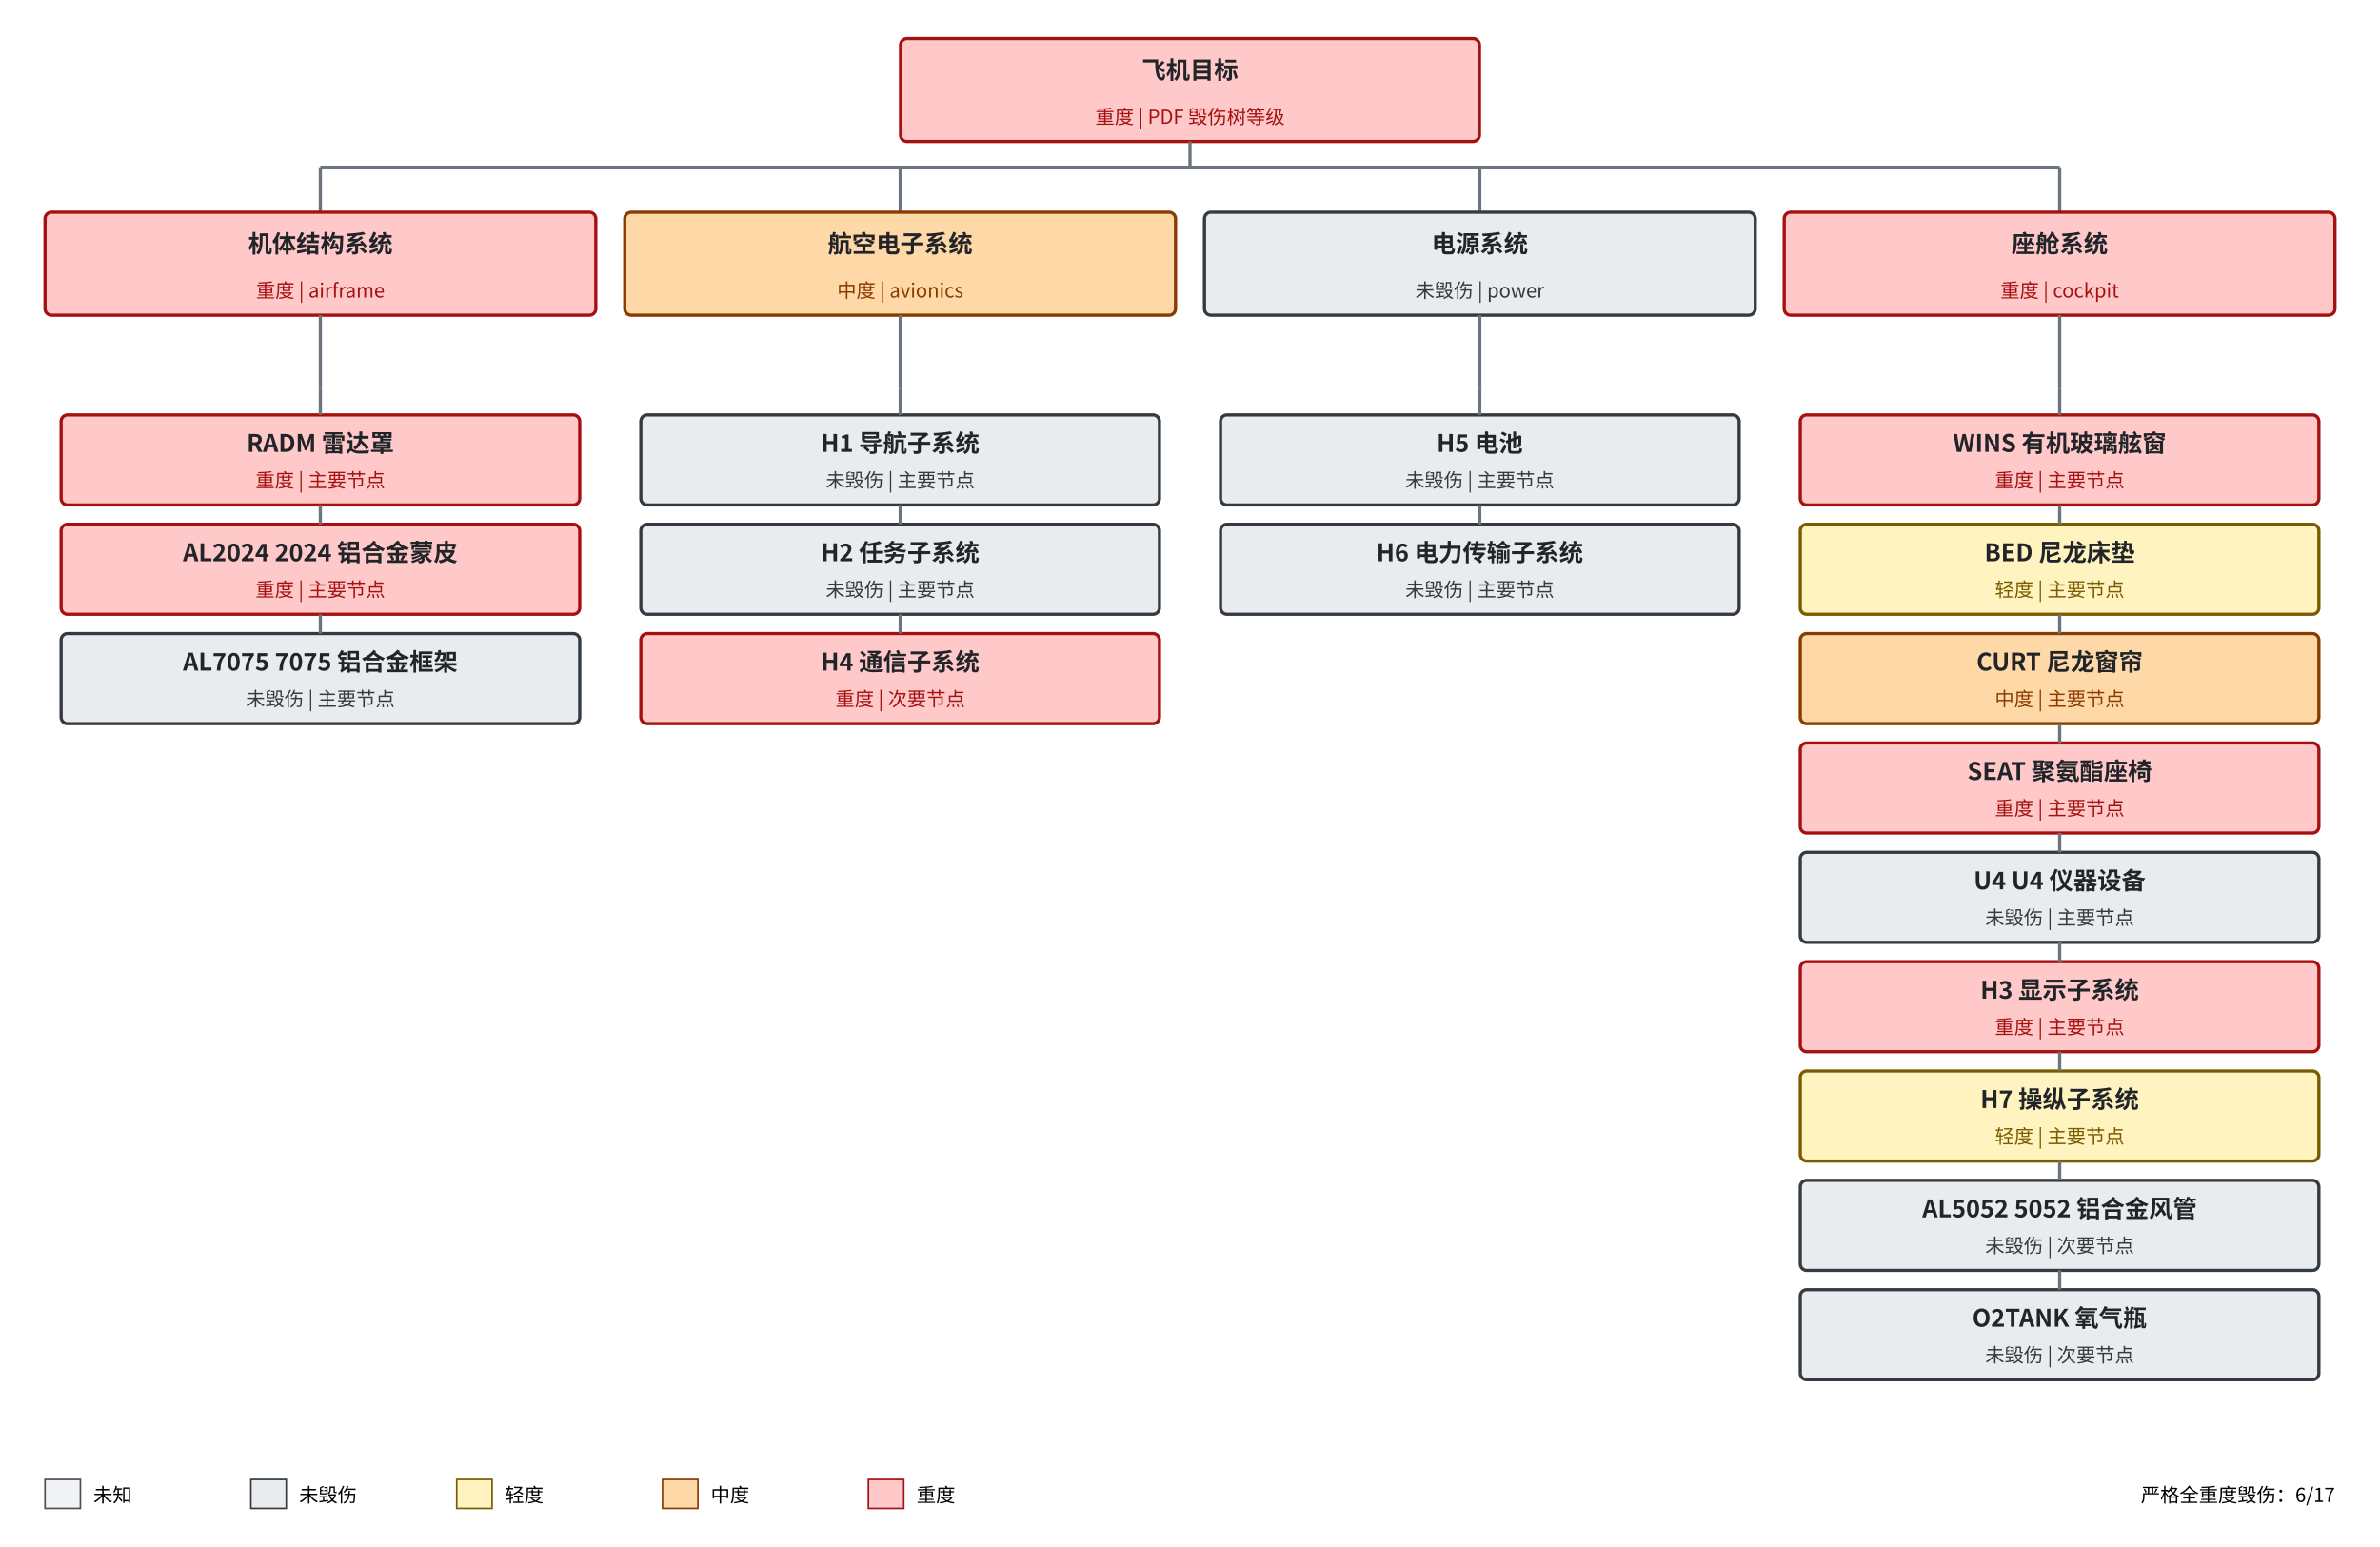
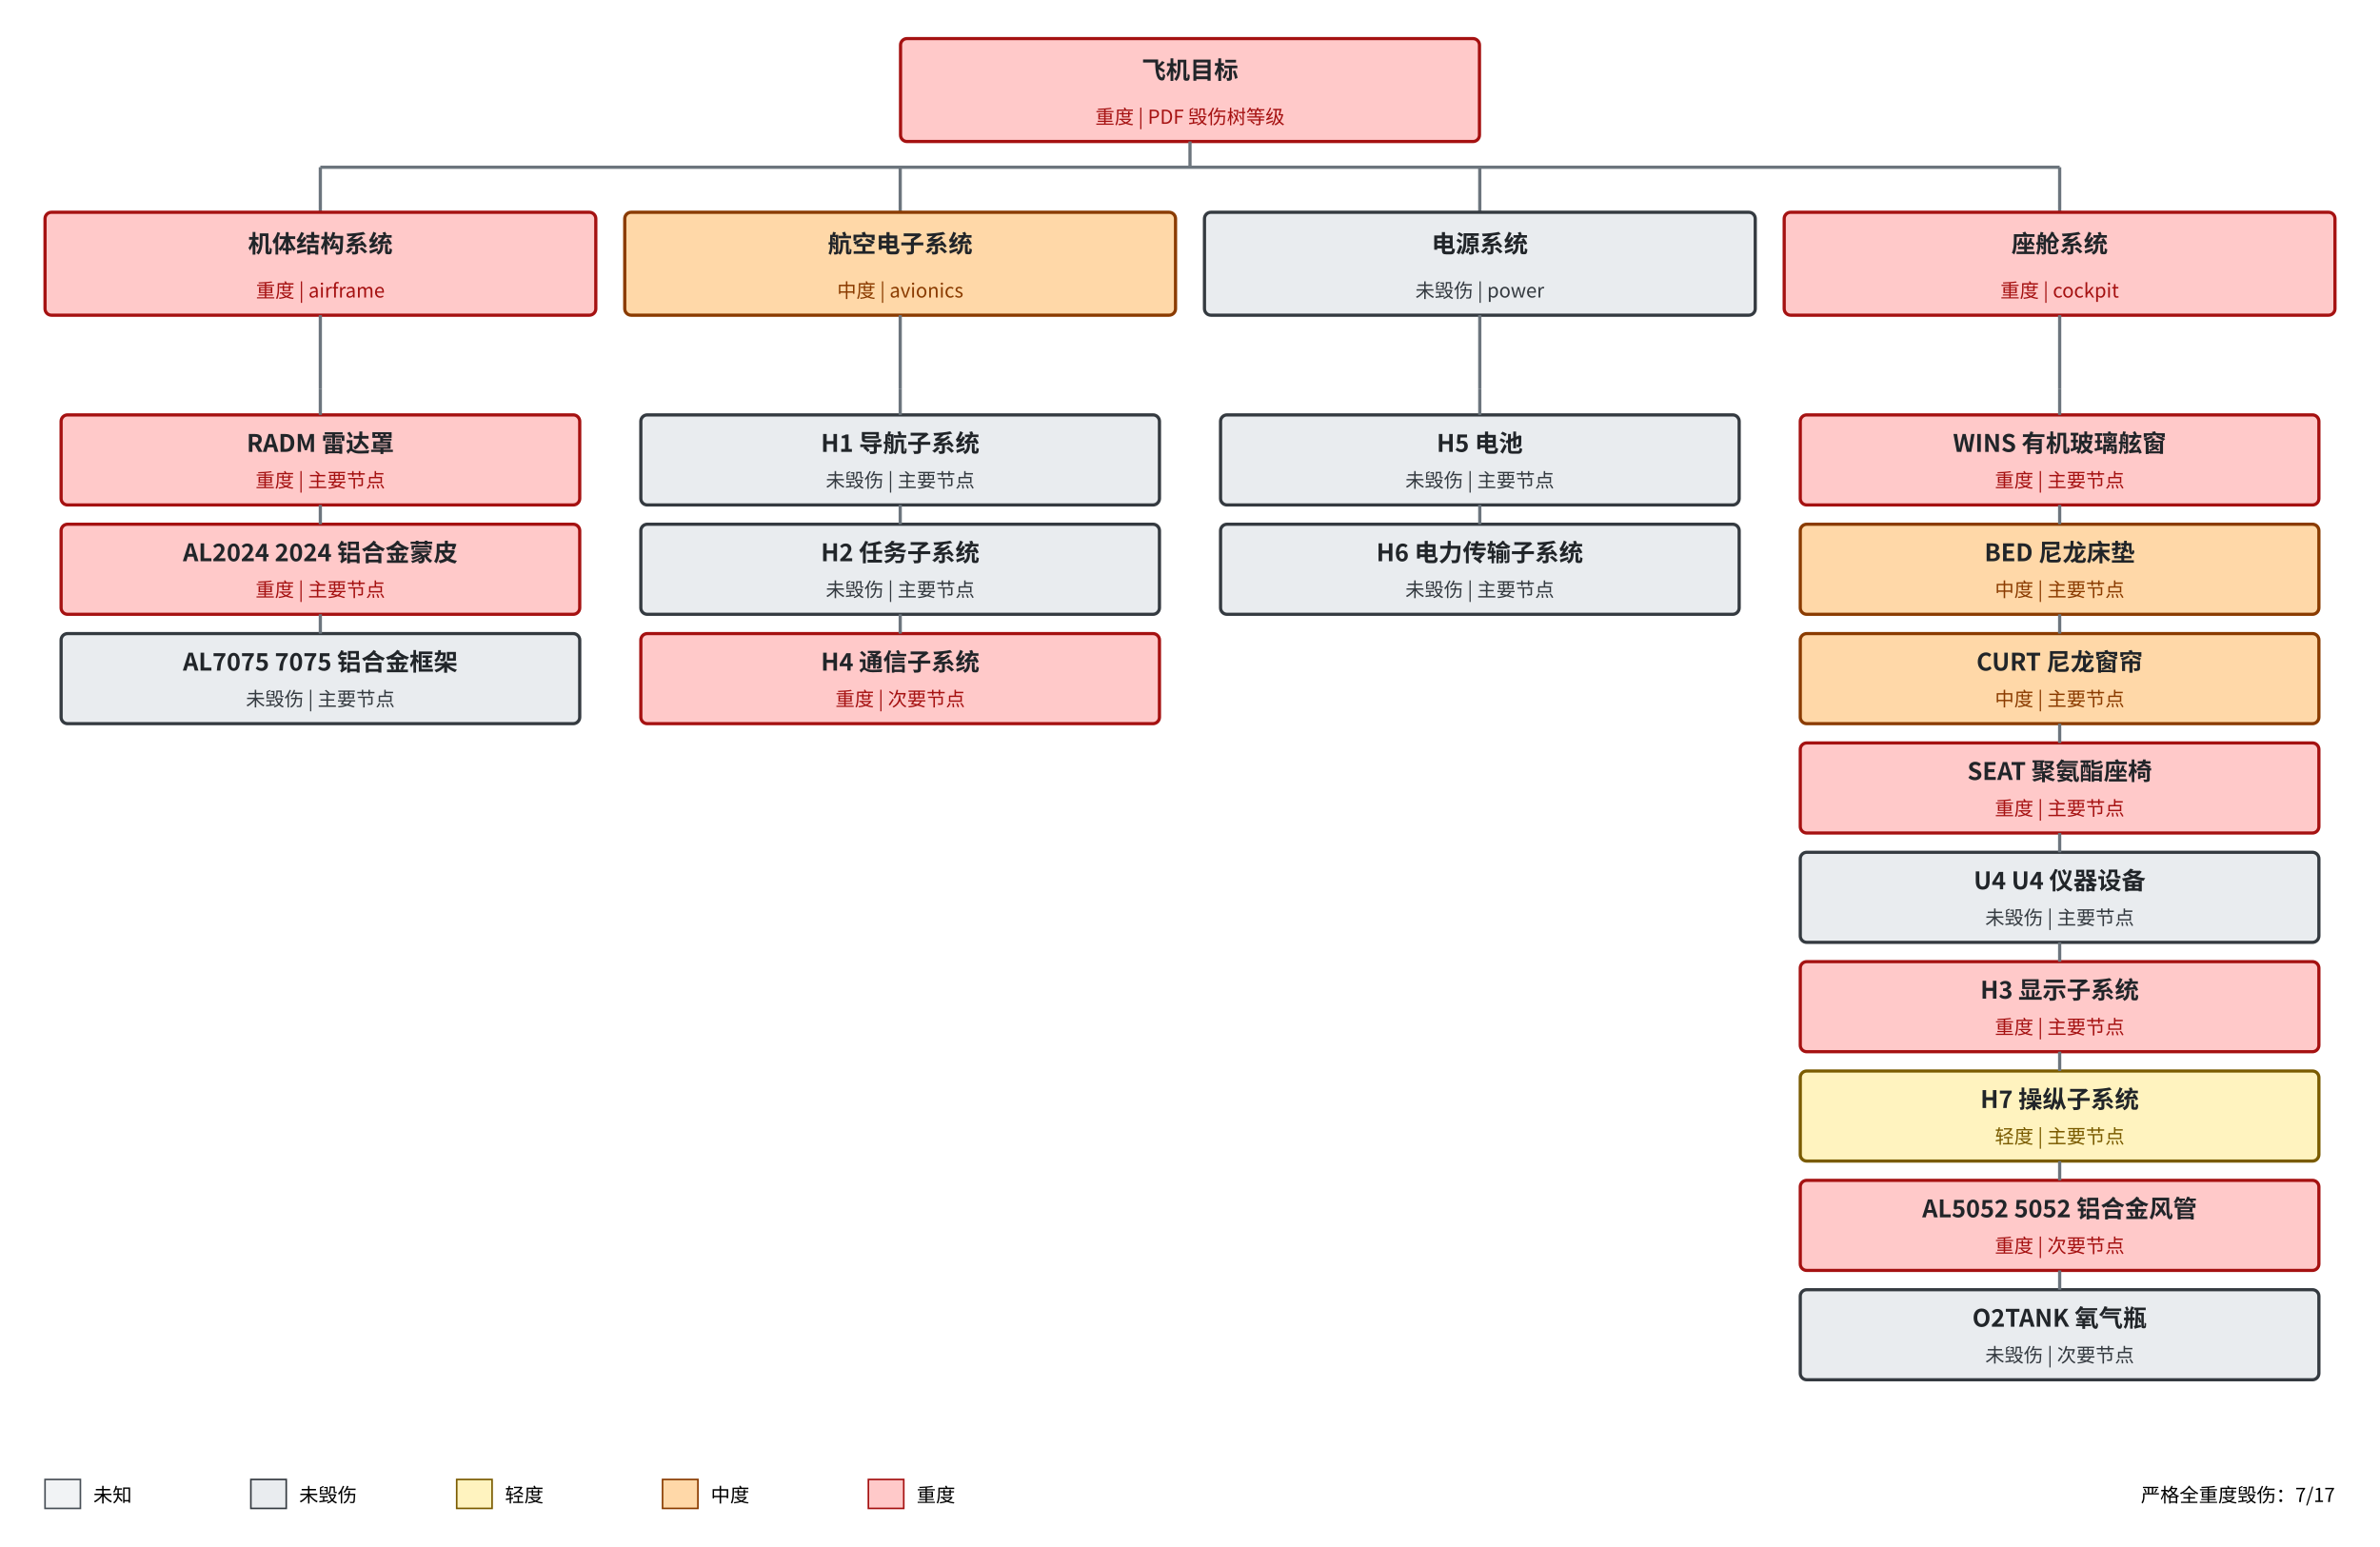
<svg xmlns="http://www.w3.org/2000/svg" width="1480" height="962" viewBox="0 0 1480 962">
  <style>text{font-family:"Microsoft YaHei","Noto Sans CJK SC",Arial,sans-serif;letter-spacing:0}.title{font-size:20px;font-weight:700}.label{font-size:15px;font-weight:600}.small{font-size:12px}.line{stroke:#6c757d;stroke-width:2;fill:none}</style>
  <rect width="100%" height="100%" fill="#ffffff" />
  <rect x="560.0" y="24.0" width="360.0" height="64.0" rx="4" fill="#ffc9c9" stroke="#a51111" stroke-width="2" />
  <text x="740.0" y="49.0" text-anchor="middle" class="label" fill="#212529">飞机目标</text>
  <text x="740.0" y="77.0" text-anchor="middle" class="small" fill="#a51111">重度 | PDF 毁伤树等级</text>
  <path class="line" d="M 740.0 88.0 V 104.0" />
  <path class="line" d="M 199.2 104.0 H 1280.8" />
  <path class="line" d="M 199.2 104.0 V 132.0" />
  <rect x="28.0" y="132.0" width="342.5" height="64.0" rx="4" fill="#ffc9c9" stroke="#a51111" stroke-width="2" />
  <text x="199.2" y="157.0" text-anchor="middle" class="label" fill="#212529">机体结构系统</text>
  <text x="199.2" y="185.0" text-anchor="middle" class="small" fill="#a51111">重度 | airframe</text>
  <path class="line" d="M 199.2 196.0 V 242.0" />
  <rect x="38.0" y="258.0" width="322.5" height="56.0" rx="4" fill="#ffc9c9" stroke="#a51111" stroke-width="2" />
  <text x="199.2" y="281.0" text-anchor="middle" class="label" fill="#212529">RADM  雷达罩</text>
  <text x="199.2" y="303.0" text-anchor="middle" class="small" fill="#a51111">重度 | 主要节点</text>
  <path class="line" d="M 199.2 242.0 V 258.0" />
  <rect x="38.0" y="326.0" width="322.5" height="56.0" rx="4" fill="#ffc9c9" stroke="#a51111" stroke-width="2" />
  <text x="199.2" y="349.0" text-anchor="middle" class="label" fill="#212529">AL2024  2024 铝合金蒙皮</text>
  <text x="199.2" y="371.0" text-anchor="middle" class="small" fill="#a51111">重度 | 主要节点</text>
  <path class="line" d="M 199.2 314.0 V 326.0" />
  <rect x="38.0" y="394.0" width="322.5" height="56.0" rx="4" fill="#e9ecef" stroke="#343a40" stroke-width="2" />
  <text x="199.2" y="417.0" text-anchor="middle" class="label" fill="#212529">AL7075  7075 铝合金框架</text>
  <text x="199.2" y="439.0" text-anchor="middle" class="small" fill="#343a40">未毁伤 | 主要节点</text>
  <path class="line" d="M 199.2 382.0 V 394.0" />
  <path class="line" d="M 559.8 104.0 V 132.0" />
  <rect x="388.5" y="132.0" width="342.5" height="64.0" rx="4" fill="#ffd8a8" stroke="#8a3b00" stroke-width="2" />
  <text x="559.8" y="157.0" text-anchor="middle" class="label" fill="#212529">航空电子系统</text>
  <text x="559.8" y="185.0" text-anchor="middle" class="small" fill="#8a3b00">中度 | avionics</text>
  <path class="line" d="M 559.8 196.0 V 242.0" />
  <rect x="398.5" y="258.0" width="322.5" height="56.0" rx="4" fill="#e9ecef" stroke="#343a40" stroke-width="2" />
  <text x="559.8" y="281.0" text-anchor="middle" class="label" fill="#212529">H1  导航子系统</text>
  <text x="559.8" y="303.0" text-anchor="middle" class="small" fill="#343a40">未毁伤 | 主要节点</text>
  <path class="line" d="M 559.8 242.0 V 258.0" />
  <rect x="398.5" y="326.0" width="322.5" height="56.0" rx="4" fill="#e9ecef" stroke="#343a40" stroke-width="2" />
  <text x="559.8" y="349.0" text-anchor="middle" class="label" fill="#212529">H2  任务子系统</text>
  <text x="559.8" y="371.0" text-anchor="middle" class="small" fill="#343a40">未毁伤 | 主要节点</text>
  <path class="line" d="M 559.8 314.0 V 326.0" />
  <rect x="398.5" y="394.0" width="322.5" height="56.0" rx="4" fill="#ffc9c9" stroke="#a51111" stroke-width="2" />
  <text x="559.8" y="417.0" text-anchor="middle" class="label" fill="#212529">H4  通信子系统</text>
  <text x="559.8" y="439.0" text-anchor="middle" class="small" fill="#a51111">重度 | 次要节点</text>
  <path class="line" d="M 559.8 382.0 V 394.0" />
  <path class="line" d="M 920.2 104.0 V 132.0" />
  <rect x="749.0" y="132.0" width="342.5" height="64.0" rx="4" fill="#e9ecef" stroke="#343a40" stroke-width="2" />
  <text x="920.2" y="157.0" text-anchor="middle" class="label" fill="#212529">电源系统</text>
  <text x="920.2" y="185.0" text-anchor="middle" class="small" fill="#343a40">未毁伤 | power</text>
  <path class="line" d="M 920.2 196.0 V 242.0" />
  <rect x="759.0" y="258.0" width="322.5" height="56.0" rx="4" fill="#e9ecef" stroke="#343a40" stroke-width="2" />
  <text x="920.2" y="281.0" text-anchor="middle" class="label" fill="#212529">H5  电池</text>
  <text x="920.2" y="303.0" text-anchor="middle" class="small" fill="#343a40">未毁伤 | 主要节点</text>
  <path class="line" d="M 920.2 242.0 V 258.0" />
  <rect x="759.0" y="326.0" width="322.5" height="56.0" rx="4" fill="#e9ecef" stroke="#343a40" stroke-width="2" />
  <text x="920.2" y="349.0" text-anchor="middle" class="label" fill="#212529">H6  电力传输子系统</text>
  <text x="920.2" y="371.0" text-anchor="middle" class="small" fill="#343a40">未毁伤 | 主要节点</text>
  <path class="line" d="M 920.2 314.0 V 326.0" />
  <path class="line" d="M 1280.8 104.0 V 132.0" />
  <rect x="1109.5" y="132.0" width="342.5" height="64.0" rx="4" fill="#ffc9c9" stroke="#a51111" stroke-width="2" />
  <text x="1280.8" y="157.0" text-anchor="middle" class="label" fill="#212529">座舱系统</text>
  <text x="1280.8" y="185.0" text-anchor="middle" class="small" fill="#a51111">重度 | cockpit</text>
  <path class="line" d="M 1280.8 196.0 V 242.0" />
  <rect x="1119.5" y="258.0" width="322.5" height="56.0" rx="4" fill="#ffc9c9" stroke="#a51111" stroke-width="2" />
  <text x="1280.8" y="281.0" text-anchor="middle" class="label" fill="#212529">WINS  有机玻璃舷窗</text>
  <text x="1280.8" y="303.0" text-anchor="middle" class="small" fill="#a51111">重度 | 主要节点</text>
  <path class="line" d="M 1280.8 242.0 V 258.0" />
-   <rect x="1119.5" y="326.0" width="322.5" height="56.0" rx="4" fill="#fff3bf" stroke="#7a5b00" stroke-width="2" />
+   <rect x="1119.5" y="326.0" width="322.5" height="56.0" rx="4" fill="#ffd8a8" stroke="#8a3b00" stroke-width="2" />
  <text x="1280.8" y="349.0" text-anchor="middle" class="label" fill="#212529">BED  尼龙床垫</text>
-   <text x="1280.8" y="371.0" text-anchor="middle" class="small" fill="#7a5b00">轻度 | 主要节点</text>
+   <text x="1280.8" y="371.0" text-anchor="middle" class="small" fill="#8a3b00">中度 | 主要节点</text>
  <path class="line" d="M 1280.8 314.0 V 326.0" />
  <rect x="1119.5" y="394.0" width="322.5" height="56.0" rx="4" fill="#ffd8a8" stroke="#8a3b00" stroke-width="2" />
  <text x="1280.8" y="417.0" text-anchor="middle" class="label" fill="#212529">CURT  尼龙窗帘</text>
  <text x="1280.8" y="439.0" text-anchor="middle" class="small" fill="#8a3b00">中度 | 主要节点</text>
  <path class="line" d="M 1280.8 382.0 V 394.0" />
  <rect x="1119.5" y="462.0" width="322.5" height="56.0" rx="4" fill="#ffc9c9" stroke="#a51111" stroke-width="2" />
  <text x="1280.8" y="485.0" text-anchor="middle" class="label" fill="#212529">SEAT  聚氨酯座椅</text>
  <text x="1280.8" y="507.0" text-anchor="middle" class="small" fill="#a51111">重度 | 主要节点</text>
  <path class="line" d="M 1280.8 450.0 V 462.0" />
  <rect x="1119.5" y="530.0" width="322.5" height="56.0" rx="4" fill="#e9ecef" stroke="#343a40" stroke-width="2" />
  <text x="1280.8" y="553.0" text-anchor="middle" class="label" fill="#212529">U4  U4 仪器设备</text>
  <text x="1280.8" y="575.0" text-anchor="middle" class="small" fill="#343a40">未毁伤 | 主要节点</text>
  <path class="line" d="M 1280.8 518.0 V 530.0" />
  <rect x="1119.5" y="598.0" width="322.5" height="56.0" rx="4" fill="#ffc9c9" stroke="#a51111" stroke-width="2" />
  <text x="1280.8" y="621.0" text-anchor="middle" class="label" fill="#212529">H3  显示子系统</text>
  <text x="1280.8" y="643.0" text-anchor="middle" class="small" fill="#a51111">重度 | 主要节点</text>
  <path class="line" d="M 1280.8 586.0 V 598.0" />
  <rect x="1119.5" y="666.0" width="322.5" height="56.0" rx="4" fill="#fff3bf" stroke="#7a5b00" stroke-width="2" />
  <text x="1280.8" y="689.0" text-anchor="middle" class="label" fill="#212529">H7  操纵子系统</text>
  <text x="1280.8" y="711.0" text-anchor="middle" class="small" fill="#7a5b00">轻度 | 主要节点</text>
  <path class="line" d="M 1280.8 654.0 V 666.0" />
-   <rect x="1119.5" y="734.0" width="322.5" height="56.0" rx="4" fill="#e9ecef" stroke="#343a40" stroke-width="2" />
+   <rect x="1119.5" y="734.0" width="322.5" height="56.0" rx="4" fill="#ffc9c9" stroke="#a51111" stroke-width="2" />
  <text x="1280.8" y="757.0" text-anchor="middle" class="label" fill="#212529">AL5052  5052 铝合金风管</text>
-   <text x="1280.8" y="779.0" text-anchor="middle" class="small" fill="#343a40">未毁伤 | 次要节点</text>
+   <text x="1280.8" y="779.0" text-anchor="middle" class="small" fill="#a51111">重度 | 次要节点</text>
  <path class="line" d="M 1280.8 722.0 V 734.0" />
  <rect x="1119.5" y="802.0" width="322.5" height="56.0" rx="4" fill="#e9ecef" stroke="#343a40" stroke-width="2" />
  <text x="1280.8" y="825.0" text-anchor="middle" class="label" fill="#212529">O2TANK  氧气瓶</text>
  <text x="1280.8" y="847.0" text-anchor="middle" class="small" fill="#343a40">未毁伤 | 次要节点</text>
  <path class="line" d="M 1280.8 790.0 V 802.0" />
  <rect x="28" y="920" width="22" height="18" fill="#f1f3f5" stroke="#495057" />
  <text x="58" y="934" class="small">未知</text>
  <rect x="156" y="920" width="22" height="18" fill="#e9ecef" stroke="#343a40" />
  <text x="186" y="934" class="small">未毁伤</text>
  <rect x="284" y="920" width="22" height="18" fill="#fff3bf" stroke="#7a5b00" />
  <text x="314" y="934" class="small">轻度</text>
  <rect x="412" y="920" width="22" height="18" fill="#ffd8a8" stroke="#8a3b00" />
  <text x="442" y="934" class="small">中度</text>
  <rect x="540" y="920" width="22" height="18" fill="#ffc9c9" stroke="#a51111" />
  <text x="570" y="934" class="small">重度</text>
-   <text x="1452" y="934" text-anchor="end" class="small">严格全重度毁伤：6/17</text>
+   <text x="1452" y="934" text-anchor="end" class="small">严格全重度毁伤：7/17</text>
</svg>
